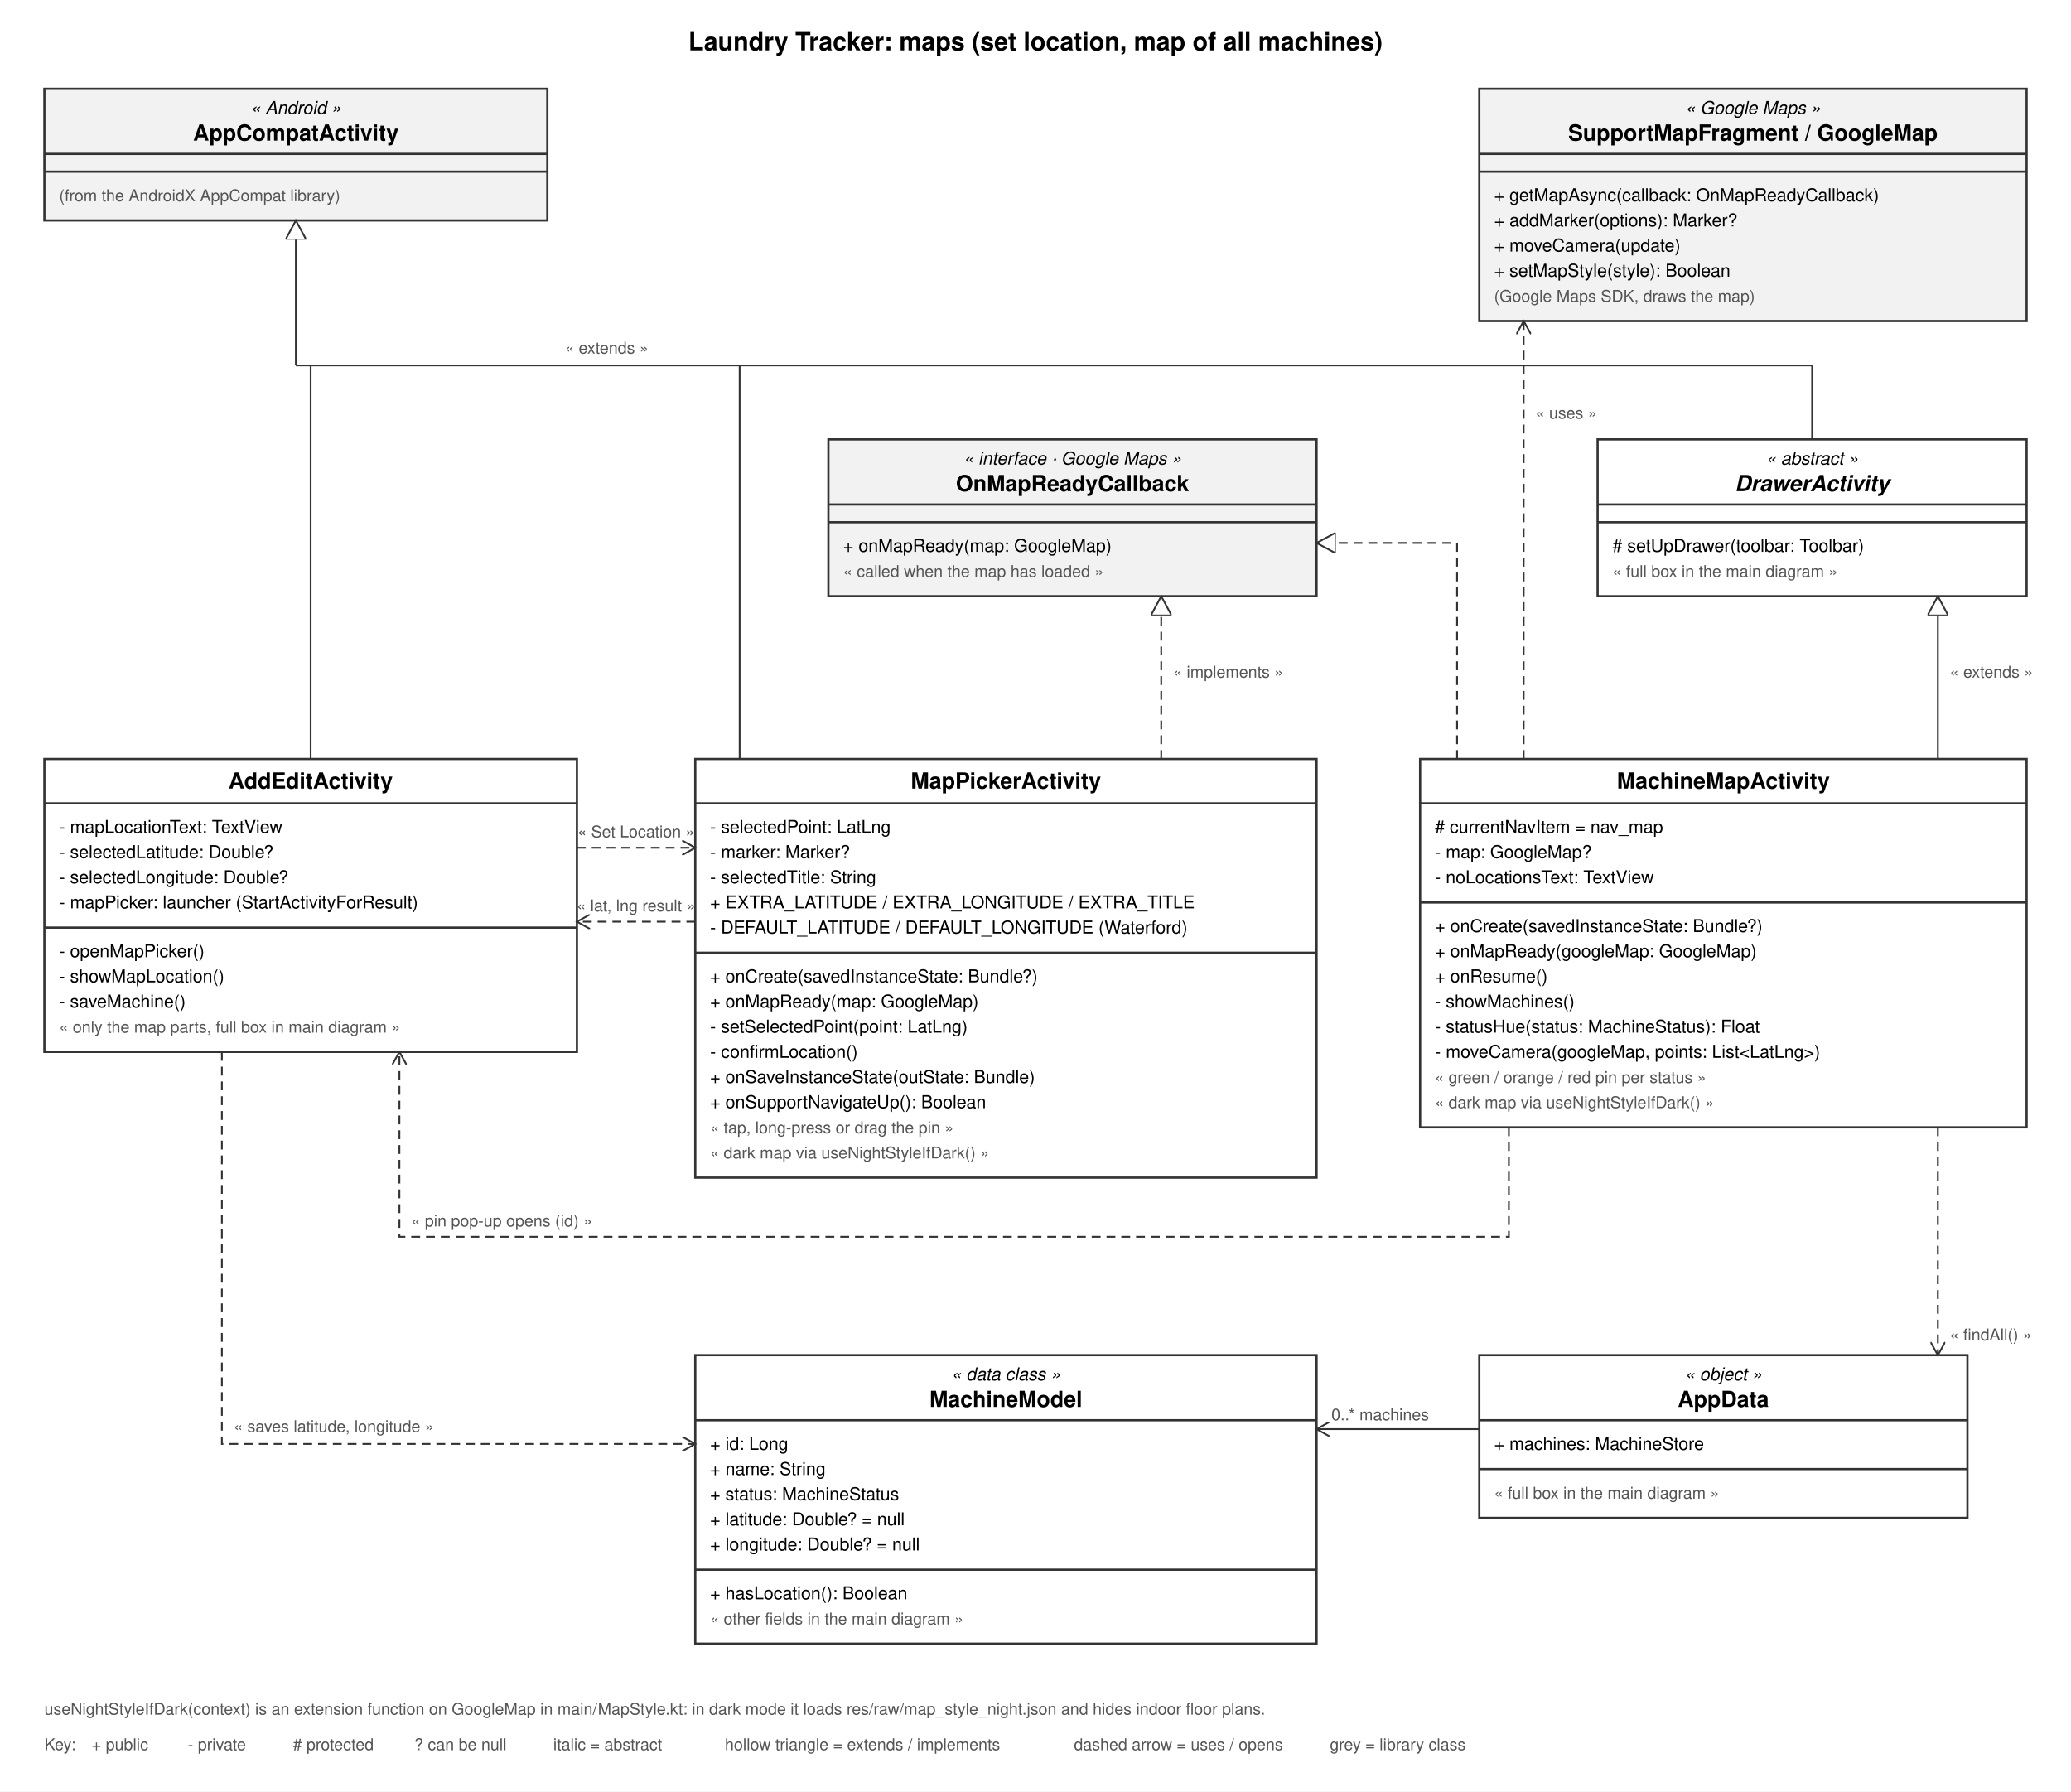
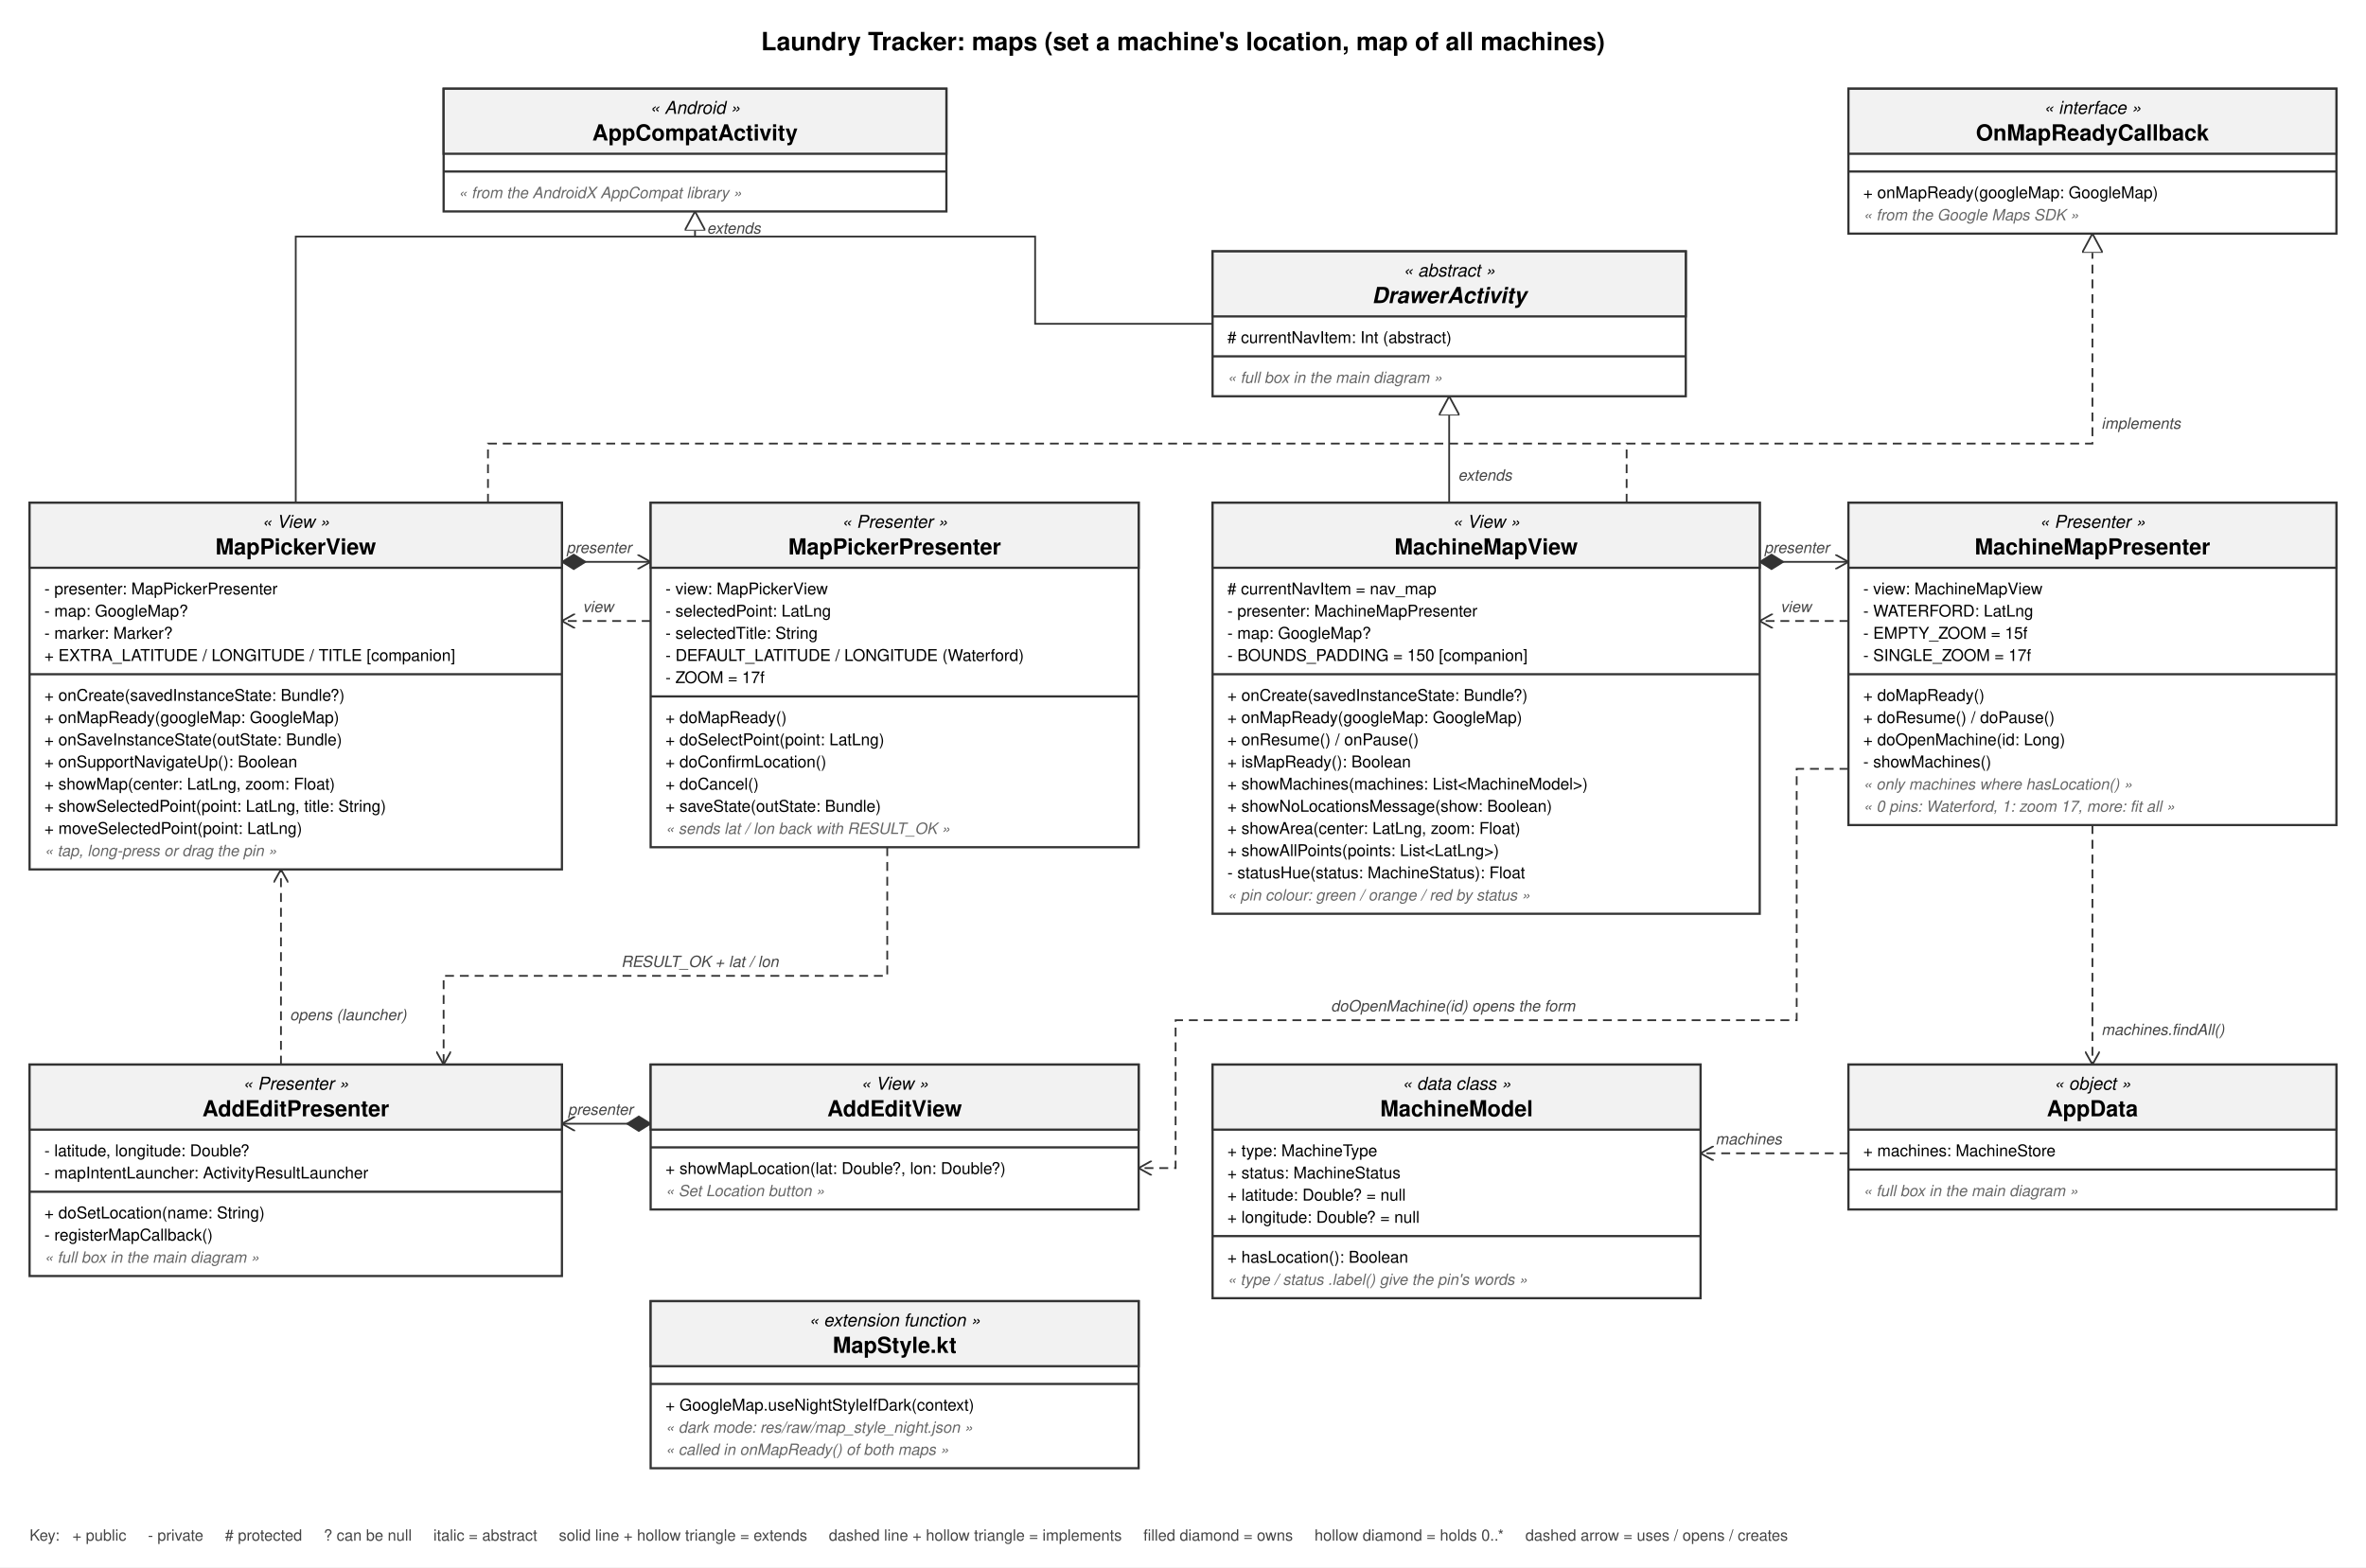
- <svg xmlns="http://www.w3.org/2000/svg" viewBox="0 0 1400 1211" font-family="Helvetica, Arial, sans-serif">
-   <rect width="1400" height="1211" fill="#ffffff" />
+ <svg xmlns="http://www.w3.org/2000/svg" viewBox="0 0 1600 1060" font-family="Helvetica, Arial, sans-serif">
+   <rect width="1600" height="1060" fill="#ffffff" />
  <defs>
    <marker id="openArrow" markerWidth="10" markerHeight="10" refX="9" refY="5" orient="auto" markerUnits="userSpaceOnUse">
      <path d="M 0 0 L 9 5 L 0 10" fill="none" stroke="#333" stroke-width="1.2" />
    </marker>
    <marker id="hollowTriangle" markerWidth="14" markerHeight="14" refX="13" refY="7" orient="auto" markerUnits="userSpaceOnUse">
      <path d="M 0 0 L 13 7 L 0 14 Z" fill="#ffffff" stroke="#333" stroke-width="1.2" />
    </marker>
+     <marker id="filledDiamond" markerWidth="18" markerHeight="12" refX="1" refY="6" orient="auto" markerUnits="userSpaceOnUse">
+       <path d="M 1 6 L 9 1 L 17 6 L 9 11 Z" fill="#333" stroke="#333" stroke-width="1" />
+     </marker>
+     <marker id="hollowDiamond" markerWidth="18" markerHeight="12" refX="1" refY="6" orient="auto" markerUnits="userSpaceOnUse">
+       <path d="M 1 6 L 9 1 L 17 6 L 9 11 Z" fill="#ffffff" stroke="#333" stroke-width="1" />
+     </marker>
  </defs>
-   <text x="700.0" y="34" font-size="17" font-weight="bold" text-anchor="middle">Laundry Tracker: maps (set location, map of all machines)</text>
-   <rect x="30" y="60" width="340" height="89" fill="#f2f2f2" stroke="#333" stroke-width="1.5" />
-   <line x1="30" y1="104" x2="370" y2="104" stroke="#333" stroke-width="1.5" />
-   <line x1="30" y1="116" x2="370" y2="116" stroke="#333" stroke-width="1.5" />
-   <text x="200.0" y="77" font-size="12" font-style="italic" text-anchor="middle">« Android »</text>
-   <text x="200.0" y="95" font-size="15" font-weight="bold" text-anchor="middle">AppCompatActivity</text>
-   <text x="40" y="136" font-size="11" fill="#555">(from the AndroidX AppCompat library)</text>
-   <rect x="1000" y="60" width="370" height="157" fill="#f2f2f2" stroke="#333" stroke-width="1.5" />
-   <line x1="1000" y1="104" x2="1370" y2="104" stroke="#333" stroke-width="1.5" />
-   <line x1="1000" y1="116" x2="1370" y2="116" stroke="#333" stroke-width="1.5" />
-   <text x="1185.0" y="77" font-size="12" font-style="italic" text-anchor="middle">« Google Maps »</text>
-   <text x="1185.0" y="95" font-size="15" font-weight="bold" text-anchor="middle">SupportMapFragment / GoogleMap</text>
-   <text x="1010" y="136" font-size="12">+ getMapAsync(callback: OnMapReadyCallback)</text>
-   <text x="1010" y="153" font-size="12">+ addMarker(options): Marker?</text>
-   <text x="1010" y="170" font-size="12">+ moveCamera(update)</text>
-   <text x="1010" y="187" font-size="12">+ setMapStyle(style): Boolean</text>
-   <text x="1010" y="204" font-size="11" fill="#555">(Google Maps SDK, draws the map)</text>
-   <rect x="560" y="297" width="330" height="106" fill="#f2f2f2" stroke="#333" stroke-width="1.5" />
-   <line x1="560" y1="341" x2="890" y2="341" stroke="#333" stroke-width="1.5" />
-   <line x1="560" y1="353" x2="890" y2="353" stroke="#333" stroke-width="1.5" />
-   <text x="725.0" y="314" font-size="12" font-style="italic" text-anchor="middle">« interface · Google Maps »</text>
-   <text x="725.0" y="332" font-size="15" font-weight="bold" text-anchor="middle">OnMapReadyCallback</text>
-   <text x="570" y="373" font-size="12">+ onMapReady(map: GoogleMap)</text>
-   <text x="570" y="390" font-size="11" fill="#555">« called when the map has loaded »</text>
-   <rect x="1080" y="297" width="290" height="106" fill="#ffffff" stroke="#333" stroke-width="1.5" />
-   <line x1="1080" y1="341" x2="1370" y2="341" stroke="#333" stroke-width="1.5" />
-   <line x1="1080" y1="353" x2="1370" y2="353" stroke="#333" stroke-width="1.5" />
-   <text x="1225.0" y="314" font-size="12" font-style="italic" text-anchor="middle">« abstract »</text>
-   <text x="1225.0" y="332" font-size="15" font-weight="bold" font-style="italic" text-anchor="middle">DrawerActivity</text>
-   <text x="1090" y="373" font-size="12"># setUpDrawer(toolbar: Toolbar)</text>
-   <text x="1090" y="390" font-size="11" fill="#555">« full box in the main diagram »</text>
-   <rect x="30" y="513" width="360" height="198" fill="#ffffff" stroke="#333" stroke-width="1.5" />
-   <line x1="30" y1="543" x2="390" y2="543" stroke="#333" stroke-width="1.5" />
-   <line x1="30" y1="627" x2="390" y2="627" stroke="#333" stroke-width="1.5" />
-   <text x="210.0" y="533" font-size="15" font-weight="bold" text-anchor="middle">AddEditActivity</text>
-   <text x="40" y="563" font-size="12">- mapLocationText: TextView</text>
-   <text x="40" y="580" font-size="12">- selectedLatitude: Double?</text>
-   <text x="40" y="597" font-size="12">- selectedLongitude: Double?</text>
-   <text x="40" y="614" font-size="12">- mapPicker: launcher (StartActivityForResult)</text>
-   <text x="40" y="647" font-size="12">- openMapPicker()</text>
-   <text x="40" y="664" font-size="12">- showMapLocation()</text>
-   <text x="40" y="681" font-size="12">- saveMachine()</text>
-   <text x="40" y="698" font-size="11" fill="#555">« only the map parts, full box in main diagram »</text>
-   <rect x="470" y="513" width="420" height="283" fill="#ffffff" stroke="#333" stroke-width="1.5" />
-   <line x1="470" y1="543" x2="890" y2="543" stroke="#333" stroke-width="1.5" />
-   <line x1="470" y1="644" x2="890" y2="644" stroke="#333" stroke-width="1.5" />
-   <text x="680.0" y="533" font-size="15" font-weight="bold" text-anchor="middle">MapPickerActivity</text>
-   <text x="480" y="563" font-size="12">- selectedPoint: LatLng</text>
-   <text x="480" y="580" font-size="12">- marker: Marker?</text>
-   <text x="480" y="597" font-size="12">- selectedTitle: String</text>
-   <text x="480" y="614" font-size="12">+ EXTRA_LATITUDE / EXTRA_LONGITUDE / EXTRA_TITLE</text>
-   <text x="480" y="631" font-size="12">- DEFAULT_LATITUDE / DEFAULT_LONGITUDE  (Waterford)</text>
-   <text x="480" y="664" font-size="12">+ onCreate(savedInstanceState: Bundle?)</text>
-   <text x="480" y="681" font-size="12">+ onMapReady(map: GoogleMap)</text>
-   <text x="480" y="698" font-size="12">- setSelectedPoint(point: LatLng)</text>
-   <text x="480" y="715" font-size="12">- confirmLocation()</text>
-   <text x="480" y="732" font-size="12">+ onSaveInstanceState(outState: Bundle)</text>
-   <text x="480" y="749" font-size="12">+ onSupportNavigateUp(): Boolean</text>
-   <text x="480" y="766" font-size="11" fill="#555">« tap, long-press or drag the pin »</text>
-   <text x="480" y="783" font-size="11" fill="#555">« dark map via useNightStyleIfDark() »</text>
-   <rect x="960" y="513" width="410" height="249" fill="#ffffff" stroke="#333" stroke-width="1.5" />
-   <line x1="960" y1="543" x2="1370" y2="543" stroke="#333" stroke-width="1.5" />
-   <line x1="960" y1="610" x2="1370" y2="610" stroke="#333" stroke-width="1.5" />
-   <text x="1165.0" y="533" font-size="15" font-weight="bold" text-anchor="middle">MachineMapActivity</text>
-   <text x="970" y="563" font-size="12"># currentNavItem = nav_map</text>
-   <text x="970" y="580" font-size="12">- map: GoogleMap?</text>
-   <text x="970" y="597" font-size="12">- noLocationsText: TextView</text>
-   <text x="970" y="630" font-size="12">+ onCreate(savedInstanceState: Bundle?)</text>
-   <text x="970" y="647" font-size="12">+ onMapReady(googleMap: GoogleMap)</text>
-   <text x="970" y="664" font-size="12">+ onResume()</text>
-   <text x="970" y="681" font-size="12">- showMachines()</text>
-   <text x="970" y="698" font-size="12">- statusHue(status: MachineStatus): Float</text>
-   <text x="970" y="715" font-size="12">- moveCamera(googleMap, points: List&lt;LatLng&gt;)</text>
-   <text x="970" y="732" font-size="11" fill="#555">« green / orange / red pin per status »</text>
-   <text x="970" y="749" font-size="11" fill="#555">« dark map via useNightStyleIfDark() »</text>
-   <rect x="470" y="916" width="420" height="195" fill="#ffffff" stroke="#333" stroke-width="1.5" />
-   <line x1="470" y1="960" x2="890" y2="960" stroke="#333" stroke-width="1.5" />
-   <line x1="470" y1="1061" x2="890" y2="1061" stroke="#333" stroke-width="1.5" />
-   <text x="680.0" y="933" font-size="12" font-style="italic" text-anchor="middle">« data class »</text>
-   <text x="680.0" y="951" font-size="15" font-weight="bold" text-anchor="middle">MachineModel</text>
-   <text x="480" y="980" font-size="12">+ id: Long</text>
-   <text x="480" y="997" font-size="12">+ name: String</text>
-   <text x="480" y="1014" font-size="12">+ status: MachineStatus</text>
-   <text x="480" y="1031" font-size="12">+ latitude: Double? = null</text>
-   <text x="480" y="1048" font-size="12">+ longitude: Double? = null</text>
-   <text x="480" y="1081" font-size="12">+ hasLocation(): Boolean</text>
-   <text x="480" y="1098" font-size="11" fill="#555">« other fields in the main diagram »</text>
-   <rect x="1000" y="916" width="330" height="110" fill="#ffffff" stroke="#333" stroke-width="1.5" />
-   <line x1="1000" y1="960" x2="1330" y2="960" stroke="#333" stroke-width="1.5" />
-   <line x1="1000" y1="993" x2="1330" y2="993" stroke="#333" stroke-width="1.5" />
-   <text x="1165.0" y="933" font-size="12" font-style="italic" text-anchor="middle">« object »</text>
-   <text x="1165.0" y="951" font-size="15" font-weight="bold" text-anchor="middle">AppData</text>
-   <text x="1010" y="980" font-size="12">+ machines: MachineStore</text>
-   <text x="1010" y="1013" font-size="11" fill="#555">« full box in the main diagram »</text>
-   <path d="M 200.0 247 L 1225.0 247" fill="none" stroke="#333" stroke-width="1.2" />
-   <path d="M 200.0 247 L 200.0 149" fill="none" stroke="#333" stroke-width="1.2" marker-end="url(#hollowTriangle)" />
-   <text x="382" y="239" font-size="11" fill="#555" text-anchor="start">« extends »</text>
-   <path d="M 210.0 513 L 210.0 247" fill="none" stroke="#333" stroke-width="1.2" />
-   <path d="M 500 513 L 500 247" fill="none" stroke="#333" stroke-width="1.2" />
-   <path d="M 1225.0 297 L 1225.0 247" fill="none" stroke="#333" stroke-width="1.2" />
-   <path d="M 1310 513 L 1310 403" fill="none" stroke="#333" stroke-width="1.2" marker-end="url(#hollowTriangle)" />
-   <text x="1318" y="458.0" font-size="11" fill="#555" text-anchor="start">« extends »</text>
-   <path d="M 785.0 513 L 785.0 403" fill="none" stroke="#333" stroke-width="1.2" stroke-dasharray="6,4" marker-end="url(#hollowTriangle)" />
-   <path d="M 985 513 L 985 367 L 890 367" fill="none" stroke="#333" stroke-width="1.2" stroke-dasharray="6,4" marker-end="url(#hollowTriangle)" />
-   <text x="793.0" y="458.0" font-size="11" fill="#555" text-anchor="start">« implements »</text>
-   <path d="M 1030 513 L 1030 217" fill="none" stroke="#333" stroke-width="1.2" stroke-dasharray="6,4" marker-end="url(#openArrow)" />
-   <text x="1038" y="283" font-size="11" fill="#555" text-anchor="start">« uses »</text>
-   <path d="M 390 573 L 470 573" fill="none" stroke="#333" stroke-width="1.2" stroke-dasharray="6,4" marker-end="url(#openArrow)" />
-   <text x="430.0" y="566" font-size="11" fill="#555" text-anchor="middle">« Set Location »</text>
-   <path d="M 470 623 L 390 623" fill="none" stroke="#333" stroke-width="1.2" stroke-dasharray="6,4" marker-end="url(#openArrow)" />
-   <text x="430.0" y="616" font-size="11" fill="#555" text-anchor="middle">« lat, lng result »</text>
-   <path d="M 1020 762 L 1020 836 L 270.0 836 L 270.0 711" fill="none" stroke="#333" stroke-width="1.2" stroke-dasharray="6,4" marker-end="url(#openArrow)" />
-   <text x="278.0" y="829" font-size="11" fill="#555" text-anchor="start">« pin pop-up opens (id) »</text>
-   <path d="M 150.0 711 L 150.0 976 L 470 976" fill="none" stroke="#333" stroke-width="1.2" stroke-dasharray="6,4" marker-end="url(#openArrow)" />
-   <text x="158.0" y="968" font-size="11" fill="#555" text-anchor="start">« saves latitude, longitude »</text>
-   <path d="M 1310 762 L 1310 916" fill="none" stroke="#333" stroke-width="1.2" stroke-dasharray="6,4" marker-end="url(#openArrow)" />
-   <text x="1318" y="906" font-size="11" fill="#555" text-anchor="start">« findAll() »</text>
-   <path d="M 1000 966 L 890 966" fill="none" stroke="#333" stroke-width="1.2" marker-end="url(#openArrow)" />
-   <text x="900" y="960" font-size="11" fill="#555" text-anchor="start">0..*  machines</text>
-   <text x="30" y="1159" font-size="11" fill="#555">useNightStyleIfDark(context) is an extension function on GoogleMap in main/MapStyle.kt: in dark mode it loads res/raw/map_style_night.json and hides indoor floor plans.</text>
-   <text x="30" y="1183" font-size="11" fill="#555">Key:</text>
-   <text x="62" y="1183" font-size="11" fill="#555">+ public</text>
-   <text x="127" y="1183" font-size="11" fill="#555">- private</text>
-   <text x="198" y="1183" font-size="11" fill="#555"># protected</text>
-   <text x="280" y="1183" font-size="11" fill="#555">? can be null</text>
-   <text x="374" y="1183" font-size="11" fill="#555">italic = abstract</text>
-   <text x="490" y="1183" font-size="11" fill="#555">hollow triangle = extends / implements</text>
-   <text x="726" y="1183" font-size="11" fill="#555">dashed arrow = uses / opens</text>
-   <text x="899" y="1183" font-size="11" fill="#555">grey = library class</text>
+   <text x="800.0" y="34" font-size="17" font-weight="bold" text-anchor="middle">Laundry Tracker: maps (set a machine's location, map of all machines)</text>
+   <polyline points="200.0,340 200,160 470,160 470.0,143" fill="none" stroke="#333" stroke-width="1.2" marker-end="url(#hollowTriangle)" />
+   <text x="478" y="158" font-size="10.5" fill="#444" font-style="italic">extends</text>
+   <polyline points="820,219.0 700,219.0 700,160 470,160" fill="none" stroke="#333" stroke-width="1.2" />
+   <polyline points="980,340 980,268" fill="none" stroke="#333" stroke-width="1.2" marker-end="url(#hollowTriangle)" />
+   <text x="986" y="325" font-size="10.5" fill="#444" font-style="italic">extends</text>
+   <polyline points="1100,340 1100,300 1415,300 1415,158" fill="none" stroke="#333" stroke-width="1.2" stroke-dasharray="6,4" marker-end="url(#hollowTriangle)" />
+   <text x="1421" y="290" font-size="10.5" fill="#444" font-style="italic">implements</text>
+   <polyline points="330,340 330,300 1100,300" fill="none" stroke="#333" stroke-width="1.2" stroke-dasharray="6,4" />
+   <polyline points="380,380 440,380" fill="none" stroke="#333" stroke-width="1.2" marker-start="url(#filledDiamond)" marker-end="url(#openArrow)" />
+   <text x="383" y="374" font-size="10.5" fill="#444" font-style="italic">presenter</text>
+   <polyline points="440,420 380,420" fill="none" stroke="#333" stroke-width="1.2" stroke-dasharray="6,4" marker-end="url(#openArrow)" />
+   <text x="394" y="414" font-size="10.5" fill="#444" font-style="italic">view</text>
+   <polyline points="1190,380 1250,380" fill="none" stroke="#333" stroke-width="1.2" marker-start="url(#filledDiamond)" marker-end="url(#openArrow)" />
+   <text x="1193" y="374" font-size="10.5" fill="#444" font-style="italic">presenter</text>
+   <polyline points="1250,420 1190,420" fill="none" stroke="#333" stroke-width="1.2" stroke-dasharray="6,4" marker-end="url(#openArrow)" />
+   <text x="1204" y="414" font-size="10.5" fill="#444" font-style="italic">view</text>
+   <polyline points="440,760 380,760" fill="none" stroke="#333" stroke-width="1.2" marker-start="url(#filledDiamond)" marker-end="url(#openArrow)" />
+   <text x="384" y="754" font-size="10.5" fill="#444" font-style="italic">presenter</text>
+   <polyline points="190,720 190,588" fill="none" stroke="#333" stroke-width="1.2" stroke-dasharray="6,4" marker-end="url(#openArrow)" />
+   <text x="196" y="690" font-size="10.5" fill="#444" font-style="italic">opens (launcher)</text>
+   <polyline points="600,573 600,660 300,660 300,720" fill="none" stroke="#333" stroke-width="1.2" stroke-dasharray="6,4" marker-end="url(#openArrow)" />
+   <text x="420" y="654" font-size="10.5" fill="#444" font-style="italic">RESULT_OK + lat / lon</text>
+   <polyline points="1250,520 1215,520 1215,690 795,690 795,790 770,790" fill="none" stroke="#333" stroke-width="1.2" stroke-dasharray="6,4" marker-end="url(#openArrow)" />
+   <text x="900" y="684" font-size="10.5" fill="#444" font-style="italic">doOpenMachine(id) opens the form</text>
+   <polyline points="1415,558 1415,720" fill="none" stroke="#333" stroke-width="1.2" stroke-dasharray="6,4" marker-end="url(#openArrow)" />
+   <text x="1421" y="700" font-size="10.5" fill="#444" font-style="italic">machines.findAll()</text>
+   <polyline points="1250,780 1150,780" fill="none" stroke="#333" stroke-width="1.2" stroke-dasharray="6,4" marker-end="url(#openArrow)" />
+   <text x="1160" y="774" font-size="10.5" fill="#444" font-style="italic">machines</text>
+   <rect x="300" y="60" width="340" height="83" fill="#ffffff" stroke="#333" stroke-width="1.5" />
+   <rect x="300" y="60" width="340" height="44" fill="#f2f2f2" stroke="#333" stroke-width="1.5" />
+   <text x="470.0" y="77" font-size="12" font-style="italic" text-anchor="middle">« Android »</text>
+   <text x="470.0" y="95" font-size="15" font-weight="bold" text-anchor="middle">AppCompatActivity</text>
+   <line x1="300" y1="116" x2="640" y2="116" stroke="#333" stroke-width="1.5" />
+   <text x="310" y="134" font-size="10.5" font-style="italic" fill="#666">« from the AndroidX AppCompat library »</text>
+   <rect x="1250" y="60" width="330" height="98" fill="#ffffff" stroke="#333" stroke-width="1.5" />
+   <rect x="1250" y="60" width="330" height="44" fill="#f2f2f2" stroke="#333" stroke-width="1.5" />
+   <text x="1415.0" y="77" font-size="12" font-style="italic" text-anchor="middle">« interface »</text>
+   <text x="1415.0" y="95" font-size="15" font-weight="bold" text-anchor="middle">OnMapReadyCallback</text>
+   <line x1="1250" y1="116" x2="1580" y2="116" stroke="#333" stroke-width="1.5" />
+   <text x="1260" y="134" font-size="11">+ onMapReady(googleMap: GoogleMap)</text>
+   <text x="1260" y="149" font-size="10.5" font-style="italic" fill="#666">« from the Google Maps SDK »</text>
+   <rect x="820" y="170" width="320" height="98" fill="#ffffff" stroke="#333" stroke-width="1.5" />
+   <rect x="820" y="170" width="320" height="44" fill="#f2f2f2" stroke="#333" stroke-width="1.5" />
+   <text x="980.0" y="187" font-size="12" font-style="italic" text-anchor="middle">« abstract »</text>
+   <text x="980.0" y="205" font-size="15" font-weight="bold" font-style="italic" text-anchor="middle">DrawerActivity</text>
+   <line x1="820" y1="241" x2="1140" y2="241" stroke="#333" stroke-width="1.5" />
+   <text x="830" y="232" font-size="11"># currentNavItem: Int (abstract)</text>
+   <text x="830" y="259" font-size="10.5" font-style="italic" fill="#666">« full box in the main diagram »</text>
+   <rect x="20" y="340" width="360" height="248" fill="#ffffff" stroke="#333" stroke-width="1.5" />
+   <rect x="20" y="340" width="360" height="44" fill="#f2f2f2" stroke="#333" stroke-width="1.5" />
+   <text x="200.0" y="357" font-size="12" font-style="italic" text-anchor="middle">« View »</text>
+   <text x="200.0" y="375" font-size="15" font-weight="bold" text-anchor="middle">MapPickerView</text>
+   <line x1="20" y1="456" x2="380" y2="456" stroke="#333" stroke-width="1.5" />
+   <text x="30" y="402" font-size="11">- presenter: MapPickerPresenter</text>
+   <text x="30" y="417" font-size="11">- map: GoogleMap?</text>
+   <text x="30" y="432" font-size="11">- marker: Marker?</text>
+   <text x="30" y="447" font-size="11">+ EXTRA_LATITUDE / LONGITUDE / TITLE [companion]</text>
+   <text x="30" y="474" font-size="11">+ onCreate(savedInstanceState: Bundle?)</text>
+   <text x="30" y="489" font-size="11">+ onMapReady(googleMap: GoogleMap)</text>
+   <text x="30" y="504" font-size="11">+ onSaveInstanceState(outState: Bundle)</text>
+   <text x="30" y="519" font-size="11">+ onSupportNavigateUp(): Boolean</text>
+   <text x="30" y="534" font-size="11">+ showMap(center: LatLng, zoom: Float)</text>
+   <text x="30" y="549" font-size="11">+ showSelectedPoint(point: LatLng, title: String)</text>
+   <text x="30" y="564" font-size="11">+ moveSelectedPoint(point: LatLng)</text>
+   <text x="30" y="579" font-size="10.5" font-style="italic" fill="#666">« tap, long-press or drag the pin »</text>
+   <rect x="440" y="340" width="330" height="233" fill="#ffffff" stroke="#333" stroke-width="1.5" />
+   <rect x="440" y="340" width="330" height="44" fill="#f2f2f2" stroke="#333" stroke-width="1.5" />
+   <text x="605.0" y="357" font-size="12" font-style="italic" text-anchor="middle">« Presenter »</text>
+   <text x="605.0" y="375" font-size="15" font-weight="bold" text-anchor="middle">MapPickerPresenter</text>
+   <line x1="440" y1="471" x2="770" y2="471" stroke="#333" stroke-width="1.5" />
+   <text x="450" y="402" font-size="11">- view: MapPickerView</text>
+   <text x="450" y="417" font-size="11">- selectedPoint: LatLng</text>
+   <text x="450" y="432" font-size="11">- selectedTitle: String</text>
+   <text x="450" y="447" font-size="11">- DEFAULT_LATITUDE / LONGITUDE (Waterford)</text>
+   <text x="450" y="462" font-size="11">- ZOOM = 17f</text>
+   <text x="450" y="489" font-size="11">+ doMapReady()</text>
+   <text x="450" y="504" font-size="11">+ doSelectPoint(point: LatLng)</text>
+   <text x="450" y="519" font-size="11">+ doConfirmLocation()</text>
+   <text x="450" y="534" font-size="11">+ doCancel()</text>
+   <text x="450" y="549" font-size="11">+ saveState(outState: Bundle)</text>
+   <text x="450" y="564" font-size="10.5" font-style="italic" fill="#666">« sends lat / lon back with RESULT_OK »</text>
+   <rect x="820" y="340" width="370" height="278" fill="#ffffff" stroke="#333" stroke-width="1.5" />
+   <rect x="820" y="340" width="370" height="44" fill="#f2f2f2" stroke="#333" stroke-width="1.5" />
+   <text x="1005.0" y="357" font-size="12" font-style="italic" text-anchor="middle">« View »</text>
+   <text x="1005.0" y="375" font-size="15" font-weight="bold" text-anchor="middle">MachineMapView</text>
+   <line x1="820" y1="456" x2="1190" y2="456" stroke="#333" stroke-width="1.5" />
+   <text x="830" y="402" font-size="11"># currentNavItem = nav_map</text>
+   <text x="830" y="417" font-size="11">- presenter: MachineMapPresenter</text>
+   <text x="830" y="432" font-size="11">- map: GoogleMap?</text>
+   <text x="830" y="447" font-size="11">- BOUNDS_PADDING = 150 [companion]</text>
+   <text x="830" y="474" font-size="11">+ onCreate(savedInstanceState: Bundle?)</text>
+   <text x="830" y="489" font-size="11">+ onMapReady(googleMap: GoogleMap)</text>
+   <text x="830" y="504" font-size="11">+ onResume() / onPause()</text>
+   <text x="830" y="519" font-size="11">+ isMapReady(): Boolean</text>
+   <text x="830" y="534" font-size="11">+ showMachines(machines: List&lt;MachineModel&gt;)</text>
+   <text x="830" y="549" font-size="11">+ showNoLocationsMessage(show: Boolean)</text>
+   <text x="830" y="564" font-size="11">+ showArea(center: LatLng, zoom: Float)</text>
+   <text x="830" y="579" font-size="11">+ showAllPoints(points: List&lt;LatLng&gt;)</text>
+   <text x="830" y="594" font-size="11">- statusHue(status: MachineStatus): Float</text>
+   <text x="830" y="609" font-size="10.5" font-style="italic" fill="#666">« pin colour: green / orange / red by status »</text>
+   <rect x="1250" y="340" width="330" height="218" fill="#ffffff" stroke="#333" stroke-width="1.5" />
+   <rect x="1250" y="340" width="330" height="44" fill="#f2f2f2" stroke="#333" stroke-width="1.5" />
+   <text x="1415.0" y="357" font-size="12" font-style="italic" text-anchor="middle">« Presenter »</text>
+   <text x="1415.0" y="375" font-size="15" font-weight="bold" text-anchor="middle">MachineMapPresenter</text>
+   <line x1="1250" y1="456" x2="1580" y2="456" stroke="#333" stroke-width="1.5" />
+   <text x="1260" y="402" font-size="11">- view: MachineMapView</text>
+   <text x="1260" y="417" font-size="11">- WATERFORD: LatLng</text>
+   <text x="1260" y="432" font-size="11">- EMPTY_ZOOM = 15f</text>
+   <text x="1260" y="447" font-size="11">- SINGLE_ZOOM = 17f</text>
+   <text x="1260" y="474" font-size="11">+ doMapReady()</text>
+   <text x="1260" y="489" font-size="11">+ doResume() / doPause()</text>
+   <text x="1260" y="504" font-size="11">+ doOpenMachine(id: Long)</text>
+   <text x="1260" y="519" font-size="11">- showMachines()</text>
+   <text x="1260" y="534" font-size="10.5" font-style="italic" fill="#666">« only machines where hasLocation() »</text>
+   <text x="1260" y="549" font-size="10.5" font-style="italic" fill="#666">« 0 pins: Waterford, 1: zoom 17, more: fit all »</text>
+   <rect x="20" y="720" width="360" height="143" fill="#ffffff" stroke="#333" stroke-width="1.5" />
+   <rect x="20" y="720" width="360" height="44" fill="#f2f2f2" stroke="#333" stroke-width="1.5" />
+   <text x="200.0" y="737" font-size="12" font-style="italic" text-anchor="middle">« Presenter »</text>
+   <text x="200.0" y="755" font-size="15" font-weight="bold" text-anchor="middle">AddEditPresenter</text>
+   <line x1="20" y1="806" x2="380" y2="806" stroke="#333" stroke-width="1.5" />
+   <text x="30" y="782" font-size="11">- latitude, longitude: Double?</text>
+   <text x="30" y="797" font-size="11">- mapIntentLauncher: ActivityResultLauncher</text>
+   <text x="30" y="824" font-size="11">+ doSetLocation(name: String)</text>
+   <text x="30" y="839" font-size="11">- registerMapCallback()</text>
+   <text x="30" y="854" font-size="10.5" font-style="italic" fill="#666">« full box in the main diagram »</text>
+   <rect x="440" y="720" width="330" height="98" fill="#ffffff" stroke="#333" stroke-width="1.5" />
+   <rect x="440" y="720" width="330" height="44" fill="#f2f2f2" stroke="#333" stroke-width="1.5" />
+   <text x="605.0" y="737" font-size="12" font-style="italic" text-anchor="middle">« View »</text>
+   <text x="605.0" y="755" font-size="15" font-weight="bold" text-anchor="middle">AddEditView</text>
+   <line x1="440" y1="776" x2="770" y2="776" stroke="#333" stroke-width="1.5" />
+   <text x="450" y="794" font-size="11">+ showMapLocation(lat: Double?, lon: Double?)</text>
+   <text x="450" y="809" font-size="10.5" font-style="italic" fill="#666">« Set Location button »</text>
+   <rect x="820" y="720" width="330" height="158" fill="#ffffff" stroke="#333" stroke-width="1.5" />
+   <rect x="820" y="720" width="330" height="44" fill="#f2f2f2" stroke="#333" stroke-width="1.5" />
+   <text x="985.0" y="737" font-size="12" font-style="italic" text-anchor="middle">« data class »</text>
+   <text x="985.0" y="755" font-size="15" font-weight="bold" text-anchor="middle">MachineModel</text>
+   <line x1="820" y1="836" x2="1150" y2="836" stroke="#333" stroke-width="1.5" />
+   <text x="830" y="782" font-size="11">+ type: MachineType</text>
+   <text x="830" y="797" font-size="11">+ status: MachineStatus</text>
+   <text x="830" y="812" font-size="11">+ latitude: Double? = null</text>
+   <text x="830" y="827" font-size="11">+ longitude: Double? = null</text>
+   <text x="830" y="854" font-size="11">+ hasLocation(): Boolean</text>
+   <text x="830" y="869" font-size="10.5" font-style="italic" fill="#666">« type / status .label() give the pin's words »</text>
+   <rect x="1250" y="720" width="330" height="98" fill="#ffffff" stroke="#333" stroke-width="1.5" />
+   <rect x="1250" y="720" width="330" height="44" fill="#f2f2f2" stroke="#333" stroke-width="1.5" />
+   <text x="1415.0" y="737" font-size="12" font-style="italic" text-anchor="middle">« object »</text>
+   <text x="1415.0" y="755" font-size="15" font-weight="bold" text-anchor="middle">AppData</text>
+   <line x1="1250" y1="791" x2="1580" y2="791" stroke="#333" stroke-width="1.5" />
+   <text x="1260" y="782" font-size="11">+ machines: MachineStore</text>
+   <text x="1260" y="809" font-size="10.5" font-style="italic" fill="#666">« full box in the main diagram »</text>
+   <rect x="440" y="880" width="330" height="113" fill="#ffffff" stroke="#333" stroke-width="1.5" />
+   <rect x="440" y="880" width="330" height="44" fill="#f2f2f2" stroke="#333" stroke-width="1.5" />
+   <text x="605.0" y="897" font-size="12" font-style="italic" text-anchor="middle">« extension function »</text>
+   <text x="605.0" y="915" font-size="15" font-weight="bold" text-anchor="middle">MapStyle.kt</text>
+   <line x1="440" y1="936" x2="770" y2="936" stroke="#333" stroke-width="1.5" />
+   <text x="450" y="954" font-size="11">+ GoogleMap.useNightStyleIfDark(context)</text>
+   <text x="450" y="969" font-size="10.5" font-style="italic" fill="#666">« dark mode: res/raw/map_style_night.json »</text>
+   <text x="450" y="984" font-size="10.5" font-style="italic" fill="#666">« called in onMapReady() of both maps »</text>
+   <text x="20" y="1042" font-size="10.5" fill="#444" xml:space="preserve">Key:   + public     - private     # protected     ? can be null     italic = abstract     solid line + hollow triangle = extends     dashed line + hollow triangle = implements     filled diamond = owns     hollow diamond = holds 0..*     dashed arrow = uses / opens / creates</text>
</svg>
